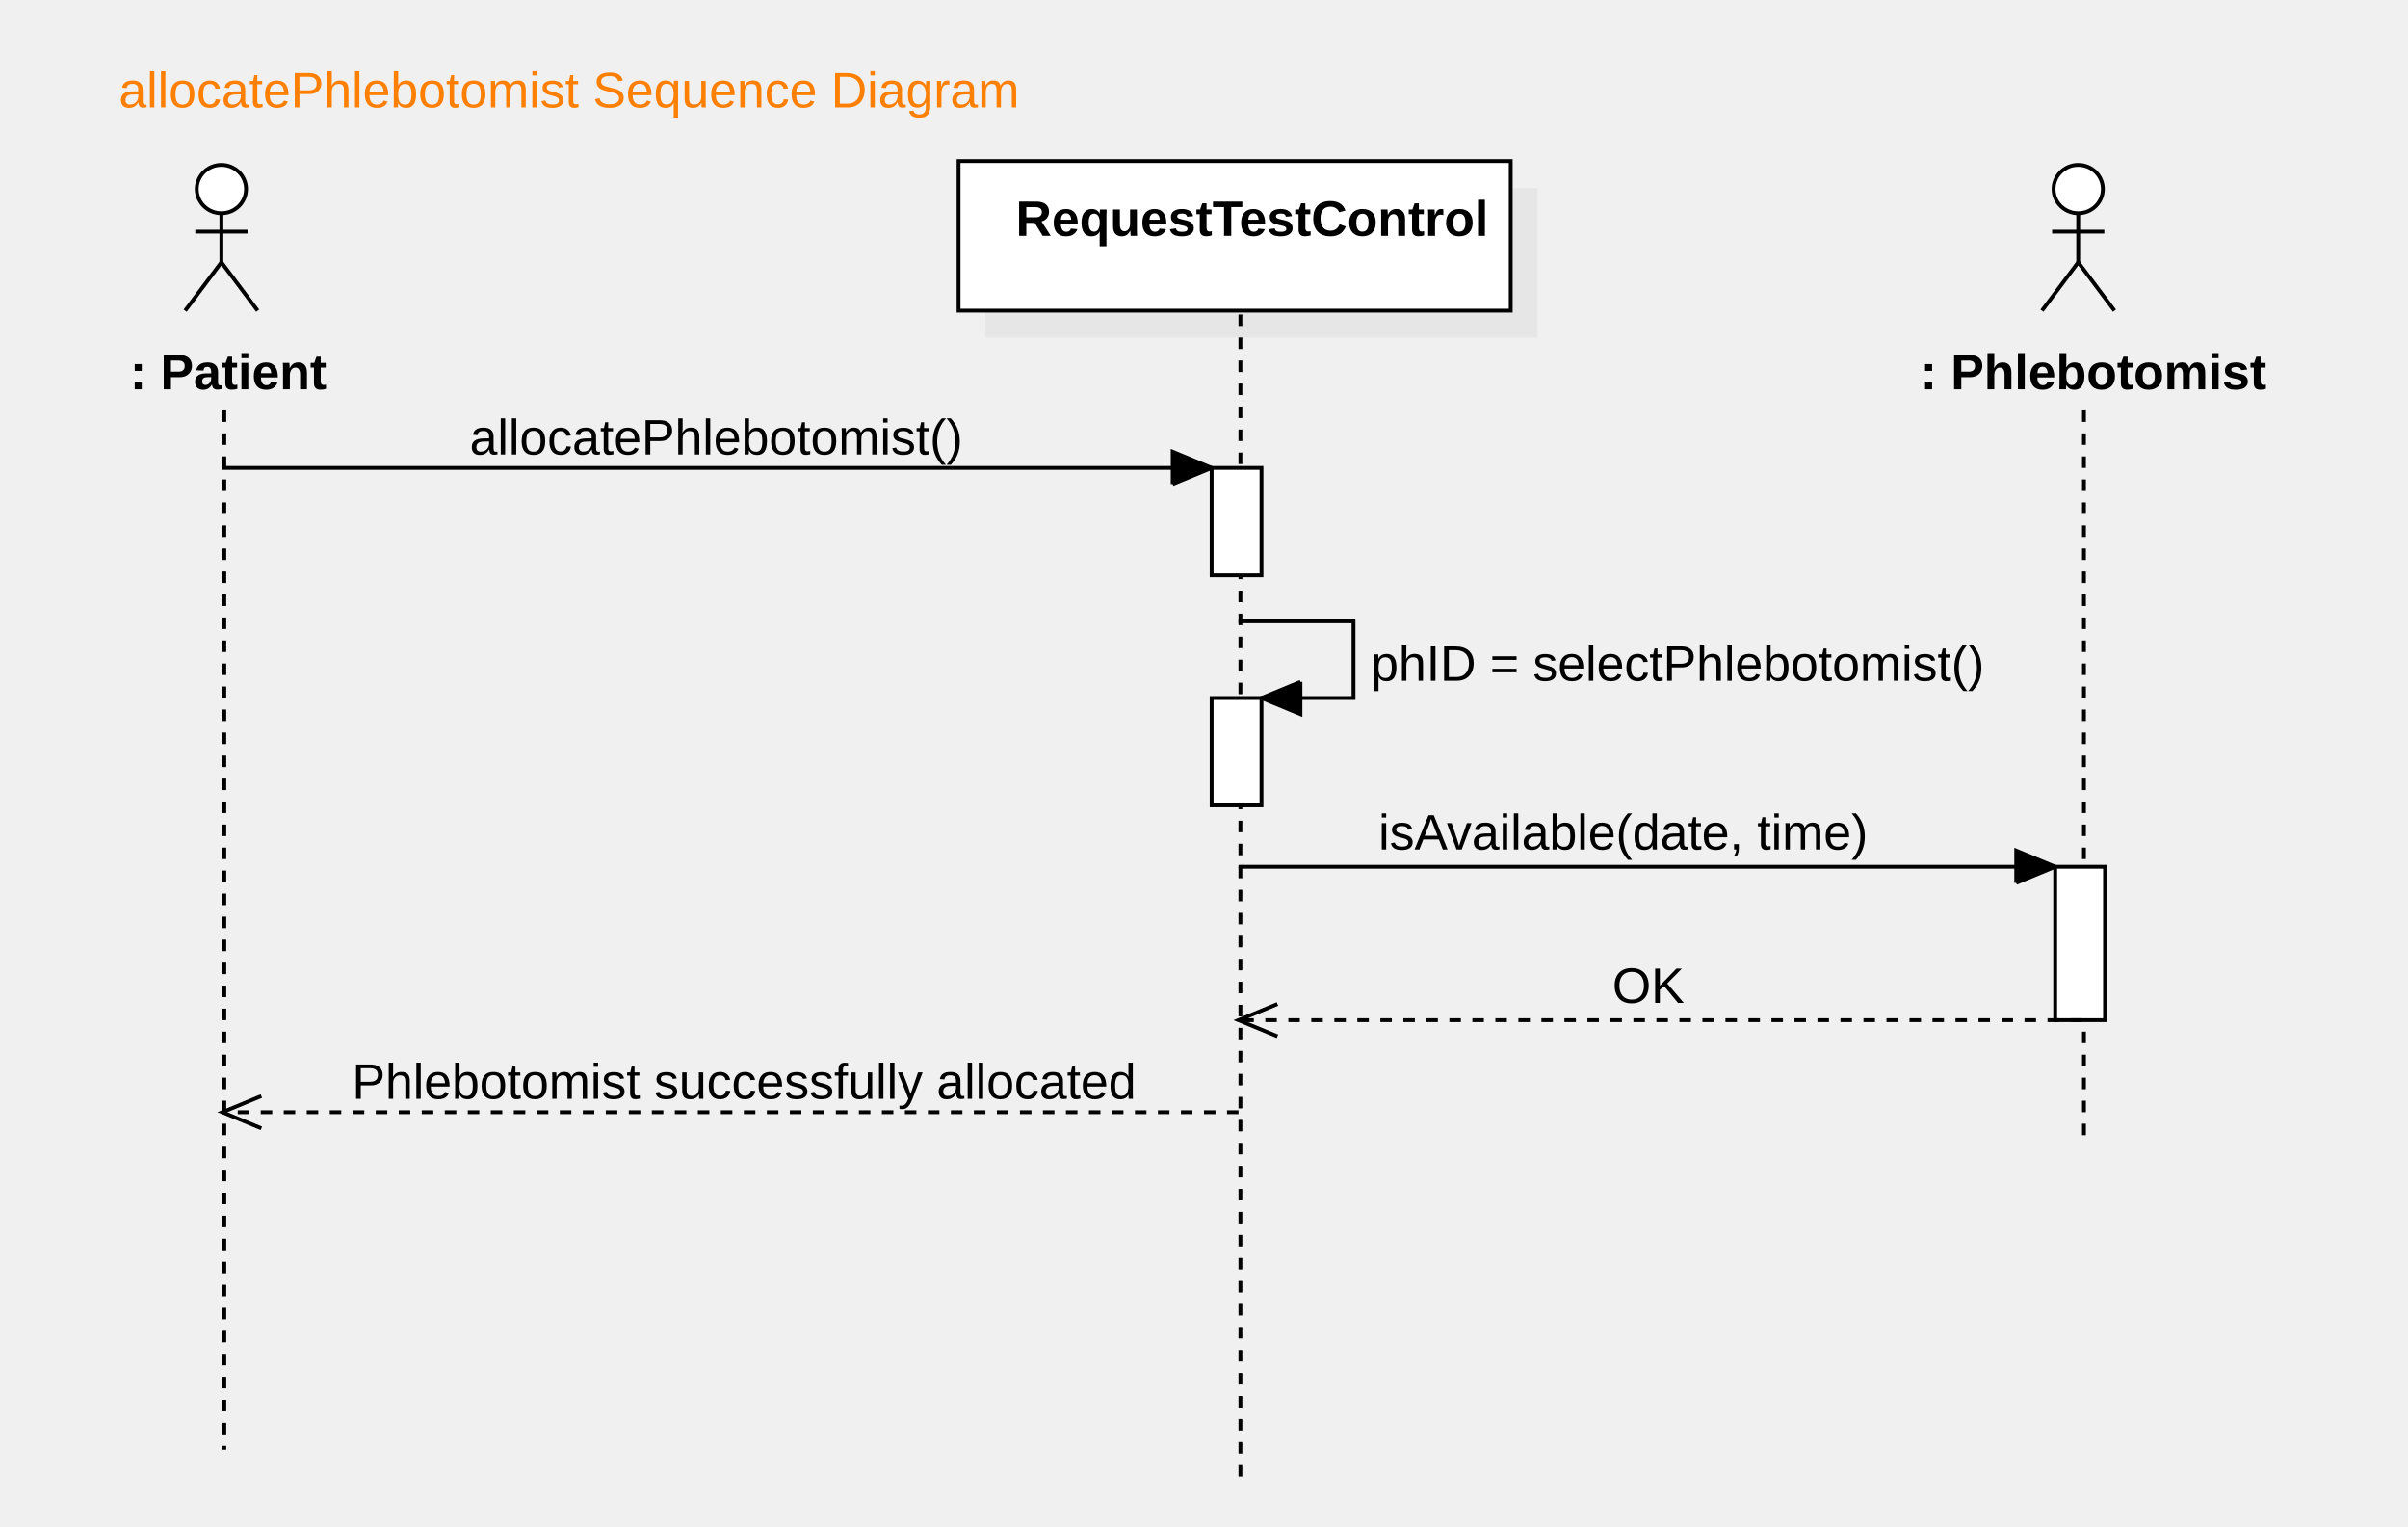
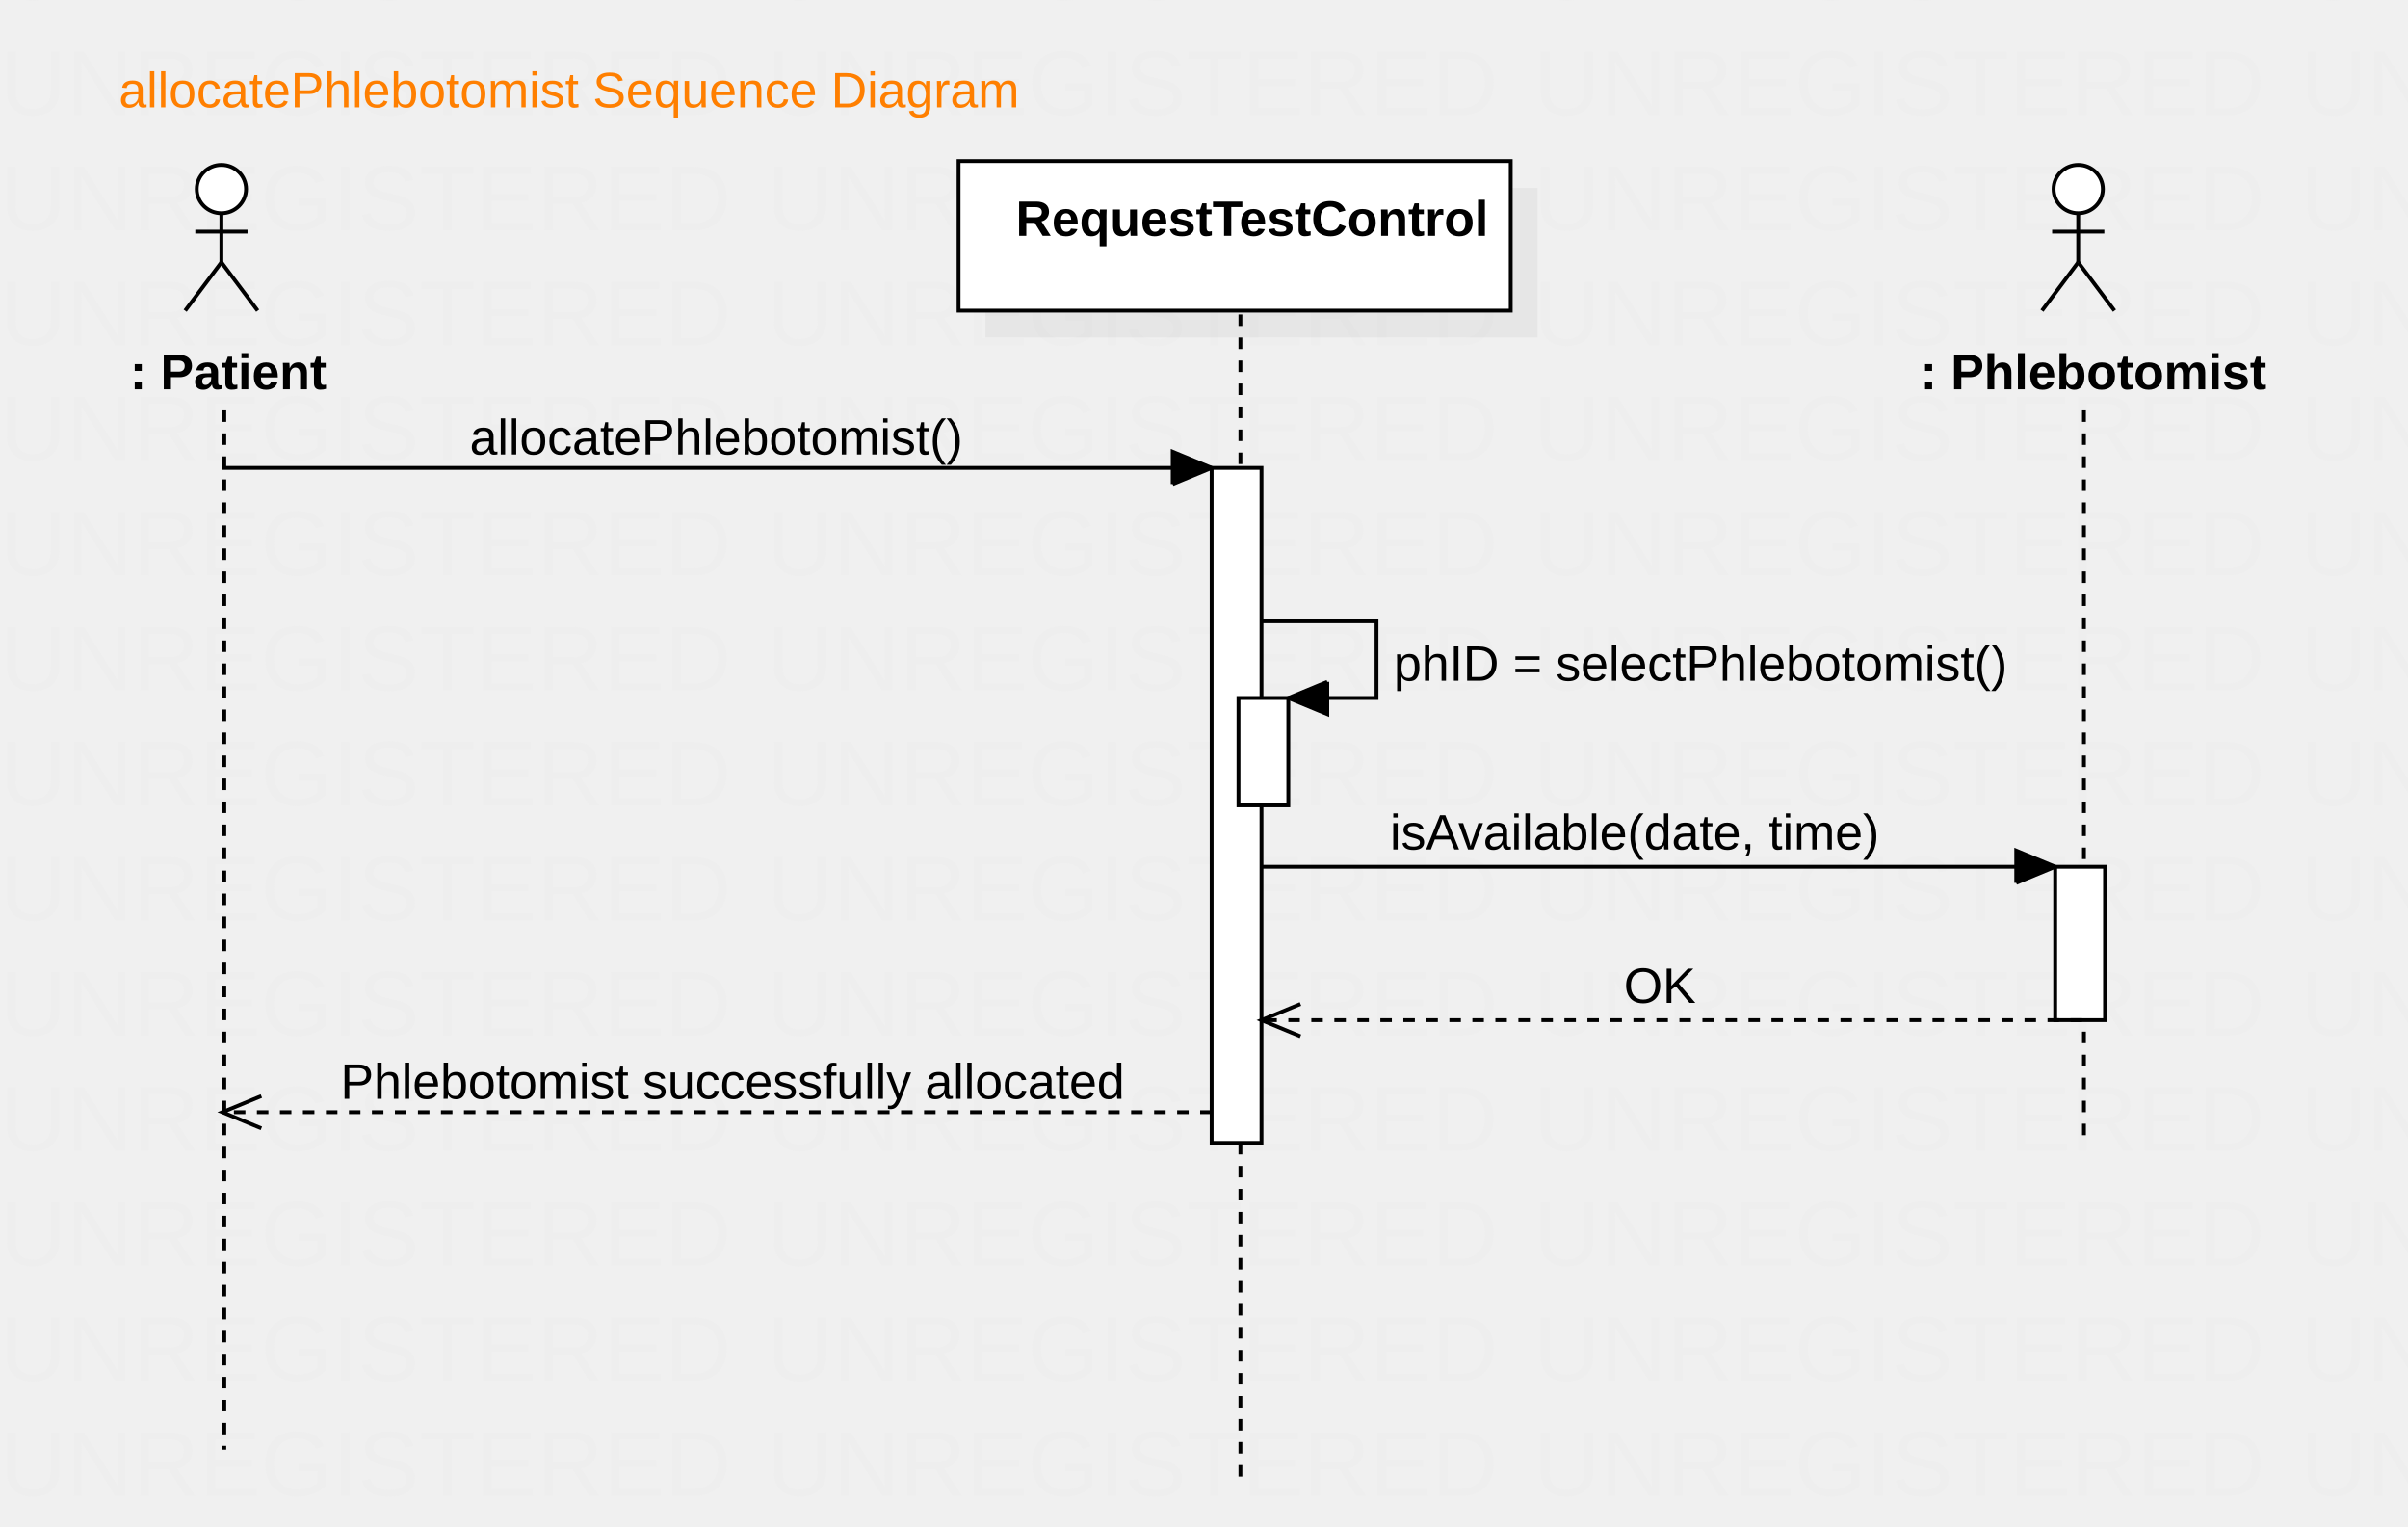
<svg xmlns="http://www.w3.org/2000/svg" version="1.1" width="628.013" height="398">
  <defs />
  <g>
-     <text fill="#eeeeee" stroke="none" font-family="Arial" font-size="24px" font-style="normal" font-weight="normal" text-decoration="none" x="0" y="0" />
-     <text fill="#eeeeee" stroke="none" font-family="Arial" font-size="24px" font-style="normal" font-weight="normal" text-decoration="none" x="0" y="30" />
-     <text fill="#eeeeee" stroke="none" font-family="Arial" font-size="24px" font-style="normal" font-weight="normal" text-decoration="none" x="0" y="60" />
-     <text fill="#eeeeee" stroke="none" font-family="Arial" font-size="24px" font-style="normal" font-weight="normal" text-decoration="none" x="0" y="90" />
-     <text fill="#eeeeee" stroke="none" font-family="Arial" font-size="24px" font-style="normal" font-weight="normal" text-decoration="none" x="0" y="120" />
-     <text fill="#eeeeee" stroke="none" font-family="Arial" font-size="24px" font-style="normal" font-weight="normal" text-decoration="none" x="0" y="150" />
-     <text fill="#eeeeee" stroke="none" font-family="Arial" font-size="24px" font-style="normal" font-weight="normal" text-decoration="none" x="0" y="180" />
-     <text fill="#eeeeee" stroke="none" font-family="Arial" font-size="24px" font-style="normal" font-weight="normal" text-decoration="none" x="0" y="210" />
-     <text fill="#eeeeee" stroke="none" font-family="Arial" font-size="24px" font-style="normal" font-weight="normal" text-decoration="none" x="0" y="240" />
-     <text fill="#eeeeee" stroke="none" font-family="Arial" font-size="24px" font-style="normal" font-weight="normal" text-decoration="none" x="0" y="270" />
-     <text fill="#eeeeee" stroke="none" font-family="Arial" font-size="24px" font-style="normal" font-weight="normal" text-decoration="none" x="0" y="300" />
-     <text fill="#eeeeee" stroke="none" font-family="Arial" font-size="24px" font-style="normal" font-weight="normal" text-decoration="none" x="0" y="330" />
-     <text fill="#eeeeee" stroke="none" font-family="Arial" font-size="24px" font-style="normal" font-weight="normal" text-decoration="none" x="0" y="360" />
-     <text fill="#eeeeee" stroke="none" font-family="Arial" font-size="24px" font-style="normal" font-weight="normal" text-decoration="none" x="0" y="390" />
-     <text fill="#eeeeee" stroke="none" font-family="Arial" font-size="24px" font-style="normal" font-weight="normal" text-decoration="none" x="200" y="0" />
-     <text fill="#eeeeee" stroke="none" font-family="Arial" font-size="24px" font-style="normal" font-weight="normal" text-decoration="none" x="200" y="30" />
-     <text fill="#eeeeee" stroke="none" font-family="Arial" font-size="24px" font-style="normal" font-weight="normal" text-decoration="none" x="200" y="60" />
-     <text fill="#eeeeee" stroke="none" font-family="Arial" font-size="24px" font-style="normal" font-weight="normal" text-decoration="none" x="200" y="90" />
-     <text fill="#eeeeee" stroke="none" font-family="Arial" font-size="24px" font-style="normal" font-weight="normal" text-decoration="none" x="200" y="120" />
-     <text fill="#eeeeee" stroke="none" font-family="Arial" font-size="24px" font-style="normal" font-weight="normal" text-decoration="none" x="200" y="150" />
-     <text fill="#eeeeee" stroke="none" font-family="Arial" font-size="24px" font-style="normal" font-weight="normal" text-decoration="none" x="200" y="180" />
-     <text fill="#eeeeee" stroke="none" font-family="Arial" font-size="24px" font-style="normal" font-weight="normal" text-decoration="none" x="200" y="210" />
-     <text fill="#eeeeee" stroke="none" font-family="Arial" font-size="24px" font-style="normal" font-weight="normal" text-decoration="none" x="200" y="240" />
-     <text fill="#eeeeee" stroke="none" font-family="Arial" font-size="24px" font-style="normal" font-weight="normal" text-decoration="none" x="200" y="270" />
-     <text fill="#eeeeee" stroke="none" font-family="Arial" font-size="24px" font-style="normal" font-weight="normal" text-decoration="none" x="200" y="300" />
-     <text fill="#eeeeee" stroke="none" font-family="Arial" font-size="24px" font-style="normal" font-weight="normal" text-decoration="none" x="200" y="330" />
-     <text fill="#eeeeee" stroke="none" font-family="Arial" font-size="24px" font-style="normal" font-weight="normal" text-decoration="none" x="200" y="360" />
-     <text fill="#eeeeee" stroke="none" font-family="Arial" font-size="24px" font-style="normal" font-weight="normal" text-decoration="none" x="200" y="390" />
-     <text fill="#eeeeee" stroke="none" font-family="Arial" font-size="24px" font-style="normal" font-weight="normal" text-decoration="none" x="400" y="0" />
-     <text fill="#eeeeee" stroke="none" font-family="Arial" font-size="24px" font-style="normal" font-weight="normal" text-decoration="none" x="400" y="30" />
-     <text fill="#eeeeee" stroke="none" font-family="Arial" font-size="24px" font-style="normal" font-weight="normal" text-decoration="none" x="400" y="60" />
-     <text fill="#eeeeee" stroke="none" font-family="Arial" font-size="24px" font-style="normal" font-weight="normal" text-decoration="none" x="400" y="90" />
-     <text fill="#eeeeee" stroke="none" font-family="Arial" font-size="24px" font-style="normal" font-weight="normal" text-decoration="none" x="400" y="120" />
-     <text fill="#eeeeee" stroke="none" font-family="Arial" font-size="24px" font-style="normal" font-weight="normal" text-decoration="none" x="400" y="150" />
-     <text fill="#eeeeee" stroke="none" font-family="Arial" font-size="24px" font-style="normal" font-weight="normal" text-decoration="none" x="400" y="180" />
-     <text fill="#eeeeee" stroke="none" font-family="Arial" font-size="24px" font-style="normal" font-weight="normal" text-decoration="none" x="400" y="210" />
-     <text fill="#eeeeee" stroke="none" font-family="Arial" font-size="24px" font-style="normal" font-weight="normal" text-decoration="none" x="400" y="240" />
-     <text fill="#eeeeee" stroke="none" font-family="Arial" font-size="24px" font-style="normal" font-weight="normal" text-decoration="none" x="400" y="270" />
-     <text fill="#eeeeee" stroke="none" font-family="Arial" font-size="24px" font-style="normal" font-weight="normal" text-decoration="none" x="400" y="300" />
-     <text fill="#eeeeee" stroke="none" font-family="Arial" font-size="24px" font-style="normal" font-weight="normal" text-decoration="none" x="400" y="330" />
-     <text fill="#eeeeee" stroke="none" font-family="Arial" font-size="24px" font-style="normal" font-weight="normal" text-decoration="none" x="400" y="360" />
-     <text fill="#eeeeee" stroke="none" font-family="Arial" font-size="24px" font-style="normal" font-weight="normal" text-decoration="none" x="400" y="390" />
-     <text fill="#eeeeee" stroke="none" font-family="Arial" font-size="24px" font-style="normal" font-weight="normal" text-decoration="none" x="600" y="0" />
-     <text fill="#eeeeee" stroke="none" font-family="Arial" font-size="24px" font-style="normal" font-weight="normal" text-decoration="none" x="600" y="30" />
-     <text fill="#eeeeee" stroke="none" font-family="Arial" font-size="24px" font-style="normal" font-weight="normal" text-decoration="none" x="600" y="60" />
-     <text fill="#eeeeee" stroke="none" font-family="Arial" font-size="24px" font-style="normal" font-weight="normal" text-decoration="none" x="600" y="90" />
-     <text fill="#eeeeee" stroke="none" font-family="Arial" font-size="24px" font-style="normal" font-weight="normal" text-decoration="none" x="600" y="120" />
-     <text fill="#eeeeee" stroke="none" font-family="Arial" font-size="24px" font-style="normal" font-weight="normal" text-decoration="none" x="600" y="150" />
-     <text fill="#eeeeee" stroke="none" font-family="Arial" font-size="24px" font-style="normal" font-weight="normal" text-decoration="none" x="600" y="180" />
-     <text fill="#eeeeee" stroke="none" font-family="Arial" font-size="24px" font-style="normal" font-weight="normal" text-decoration="none" x="600" y="210" />
-     <text fill="#eeeeee" stroke="none" font-family="Arial" font-size="24px" font-style="normal" font-weight="normal" text-decoration="none" x="600" y="240" />
-     <text fill="#eeeeee" stroke="none" font-family="Arial" font-size="24px" font-style="normal" font-weight="normal" text-decoration="none" x="600" y="270" />
-     <text fill="#eeeeee" stroke="none" font-family="Arial" font-size="24px" font-style="normal" font-weight="normal" text-decoration="none" x="600" y="300" />
-     <text fill="#eeeeee" stroke="none" font-family="Arial" font-size="24px" font-style="normal" font-weight="normal" text-decoration="none" x="600" y="330" />
-     <text fill="#eeeeee" stroke="none" font-family="Arial" font-size="24px" font-style="normal" font-weight="normal" text-decoration="none" x="600" y="360" />
-     <text fill="#eeeeee" stroke="none" font-family="Arial" font-size="24px" font-style="normal" font-weight="normal" text-decoration="none" x="600" y="390" />
+     <text fill="#eeeeee" stroke="none" font-family="Arial" font-size="24px" font-style="normal" font-weight="normal" text-decoration="none" x="0" y="0">UNREGISTERED</text>
+     <text fill="#eeeeee" stroke="none" font-family="Arial" font-size="24px" font-style="normal" font-weight="normal" text-decoration="none" x="0" y="30">UNREGISTERED</text>
+     <text fill="#eeeeee" stroke="none" font-family="Arial" font-size="24px" font-style="normal" font-weight="normal" text-decoration="none" x="0" y="60">UNREGISTERED</text>
+     <text fill="#eeeeee" stroke="none" font-family="Arial" font-size="24px" font-style="normal" font-weight="normal" text-decoration="none" x="0" y="90">UNREGISTERED</text>
+     <text fill="#eeeeee" stroke="none" font-family="Arial" font-size="24px" font-style="normal" font-weight="normal" text-decoration="none" x="0" y="120">UNREGISTERED</text>
+     <text fill="#eeeeee" stroke="none" font-family="Arial" font-size="24px" font-style="normal" font-weight="normal" text-decoration="none" x="0" y="150">UNREGISTERED</text>
+     <text fill="#eeeeee" stroke="none" font-family="Arial" font-size="24px" font-style="normal" font-weight="normal" text-decoration="none" x="0" y="180">UNREGISTERED</text>
+     <text fill="#eeeeee" stroke="none" font-family="Arial" font-size="24px" font-style="normal" font-weight="normal" text-decoration="none" x="0" y="210">UNREGISTERED</text>
+     <text fill="#eeeeee" stroke="none" font-family="Arial" font-size="24px" font-style="normal" font-weight="normal" text-decoration="none" x="0" y="240">UNREGISTERED</text>
+     <text fill="#eeeeee" stroke="none" font-family="Arial" font-size="24px" font-style="normal" font-weight="normal" text-decoration="none" x="0" y="270">UNREGISTERED</text>
+     <text fill="#eeeeee" stroke="none" font-family="Arial" font-size="24px" font-style="normal" font-weight="normal" text-decoration="none" x="0" y="300">UNREGISTERED</text>
+     <text fill="#eeeeee" stroke="none" font-family="Arial" font-size="24px" font-style="normal" font-weight="normal" text-decoration="none" x="0" y="330">UNREGISTERED</text>
+     <text fill="#eeeeee" stroke="none" font-family="Arial" font-size="24px" font-style="normal" font-weight="normal" text-decoration="none" x="0" y="360">UNREGISTERED</text>
+     <text fill="#eeeeee" stroke="none" font-family="Arial" font-size="24px" font-style="normal" font-weight="normal" text-decoration="none" x="0" y="390">UNREGISTERED</text>
+     <text fill="#eeeeee" stroke="none" font-family="Arial" font-size="24px" font-style="normal" font-weight="normal" text-decoration="none" x="200" y="0">UNREGISTERED</text>
+     <text fill="#eeeeee" stroke="none" font-family="Arial" font-size="24px" font-style="normal" font-weight="normal" text-decoration="none" x="200" y="30">UNREGISTERED</text>
+     <text fill="#eeeeee" stroke="none" font-family="Arial" font-size="24px" font-style="normal" font-weight="normal" text-decoration="none" x="200" y="60">UNREGISTERED</text>
+     <text fill="#eeeeee" stroke="none" font-family="Arial" font-size="24px" font-style="normal" font-weight="normal" text-decoration="none" x="200" y="90">UNREGISTERED</text>
+     <text fill="#eeeeee" stroke="none" font-family="Arial" font-size="24px" font-style="normal" font-weight="normal" text-decoration="none" x="200" y="120">UNREGISTERED</text>
+     <text fill="#eeeeee" stroke="none" font-family="Arial" font-size="24px" font-style="normal" font-weight="normal" text-decoration="none" x="200" y="150">UNREGISTERED</text>
+     <text fill="#eeeeee" stroke="none" font-family="Arial" font-size="24px" font-style="normal" font-weight="normal" text-decoration="none" x="200" y="180">UNREGISTERED</text>
+     <text fill="#eeeeee" stroke="none" font-family="Arial" font-size="24px" font-style="normal" font-weight="normal" text-decoration="none" x="200" y="210">UNREGISTERED</text>
+     <text fill="#eeeeee" stroke="none" font-family="Arial" font-size="24px" font-style="normal" font-weight="normal" text-decoration="none" x="200" y="240">UNREGISTERED</text>
+     <text fill="#eeeeee" stroke="none" font-family="Arial" font-size="24px" font-style="normal" font-weight="normal" text-decoration="none" x="200" y="270">UNREGISTERED</text>
+     <text fill="#eeeeee" stroke="none" font-family="Arial" font-size="24px" font-style="normal" font-weight="normal" text-decoration="none" x="200" y="300">UNREGISTERED</text>
+     <text fill="#eeeeee" stroke="none" font-family="Arial" font-size="24px" font-style="normal" font-weight="normal" text-decoration="none" x="200" y="330">UNREGISTERED</text>
+     <text fill="#eeeeee" stroke="none" font-family="Arial" font-size="24px" font-style="normal" font-weight="normal" text-decoration="none" x="200" y="360">UNREGISTERED</text>
+     <text fill="#eeeeee" stroke="none" font-family="Arial" font-size="24px" font-style="normal" font-weight="normal" text-decoration="none" x="200" y="390">UNREGISTERED</text>
+     <text fill="#eeeeee" stroke="none" font-family="Arial" font-size="24px" font-style="normal" font-weight="normal" text-decoration="none" x="400" y="0">UNREGISTERED</text>
+     <text fill="#eeeeee" stroke="none" font-family="Arial" font-size="24px" font-style="normal" font-weight="normal" text-decoration="none" x="400" y="30">UNREGISTERED</text>
+     <text fill="#eeeeee" stroke="none" font-family="Arial" font-size="24px" font-style="normal" font-weight="normal" text-decoration="none" x="400" y="60">UNREGISTERED</text>
+     <text fill="#eeeeee" stroke="none" font-family="Arial" font-size="24px" font-style="normal" font-weight="normal" text-decoration="none" x="400" y="90">UNREGISTERED</text>
+     <text fill="#eeeeee" stroke="none" font-family="Arial" font-size="24px" font-style="normal" font-weight="normal" text-decoration="none" x="400" y="120">UNREGISTERED</text>
+     <text fill="#eeeeee" stroke="none" font-family="Arial" font-size="24px" font-style="normal" font-weight="normal" text-decoration="none" x="400" y="150">UNREGISTERED</text>
+     <text fill="#eeeeee" stroke="none" font-family="Arial" font-size="24px" font-style="normal" font-weight="normal" text-decoration="none" x="400" y="180">UNREGISTERED</text>
+     <text fill="#eeeeee" stroke="none" font-family="Arial" font-size="24px" font-style="normal" font-weight="normal" text-decoration="none" x="400" y="210">UNREGISTERED</text>
+     <text fill="#eeeeee" stroke="none" font-family="Arial" font-size="24px" font-style="normal" font-weight="normal" text-decoration="none" x="400" y="240">UNREGISTERED</text>
+     <text fill="#eeeeee" stroke="none" font-family="Arial" font-size="24px" font-style="normal" font-weight="normal" text-decoration="none" x="400" y="270">UNREGISTERED</text>
+     <text fill="#eeeeee" stroke="none" font-family="Arial" font-size="24px" font-style="normal" font-weight="normal" text-decoration="none" x="400" y="300">UNREGISTERED</text>
+     <text fill="#eeeeee" stroke="none" font-family="Arial" font-size="24px" font-style="normal" font-weight="normal" text-decoration="none" x="400" y="330">UNREGISTERED</text>
+     <text fill="#eeeeee" stroke="none" font-family="Arial" font-size="24px" font-style="normal" font-weight="normal" text-decoration="none" x="400" y="360">UNREGISTERED</text>
+     <text fill="#eeeeee" stroke="none" font-family="Arial" font-size="24px" font-style="normal" font-weight="normal" text-decoration="none" x="400" y="390">UNREGISTERED</text>
+     <text fill="#eeeeee" stroke="none" font-family="Arial" font-size="24px" font-style="normal" font-weight="normal" text-decoration="none" x="600" y="0">UNREGISTERED</text>
+     <text fill="#eeeeee" stroke="none" font-family="Arial" font-size="24px" font-style="normal" font-weight="normal" text-decoration="none" x="600" y="30">UNREGISTERED</text>
+     <text fill="#eeeeee" stroke="none" font-family="Arial" font-size="24px" font-style="normal" font-weight="normal" text-decoration="none" x="600" y="60">UNREGISTERED</text>
+     <text fill="#eeeeee" stroke="none" font-family="Arial" font-size="24px" font-style="normal" font-weight="normal" text-decoration="none" x="600" y="90">UNREGISTERED</text>
+     <text fill="#eeeeee" stroke="none" font-family="Arial" font-size="24px" font-style="normal" font-weight="normal" text-decoration="none" x="600" y="120">UNREGISTERED</text>
+     <text fill="#eeeeee" stroke="none" font-family="Arial" font-size="24px" font-style="normal" font-weight="normal" text-decoration="none" x="600" y="150">UNREGISTERED</text>
+     <text fill="#eeeeee" stroke="none" font-family="Arial" font-size="24px" font-style="normal" font-weight="normal" text-decoration="none" x="600" y="180">UNREGISTERED</text>
+     <text fill="#eeeeee" stroke="none" font-family="Arial" font-size="24px" font-style="normal" font-weight="normal" text-decoration="none" x="600" y="210">UNREGISTERED</text>
+     <text fill="#eeeeee" stroke="none" font-family="Arial" font-size="24px" font-style="normal" font-weight="normal" text-decoration="none" x="600" y="240">UNREGISTERED</text>
+     <text fill="#eeeeee" stroke="none" font-family="Arial" font-size="24px" font-style="normal" font-weight="normal" text-decoration="none" x="600" y="270">UNREGISTERED</text>
+     <text fill="#eeeeee" stroke="none" font-family="Arial" font-size="24px" font-style="normal" font-weight="normal" text-decoration="none" x="600" y="300">UNREGISTERED</text>
+     <text fill="#eeeeee" stroke="none" font-family="Arial" font-size="24px" font-style="normal" font-weight="normal" text-decoration="none" x="600" y="330">UNREGISTERED</text>
+     <text fill="#eeeeee" stroke="none" font-family="Arial" font-size="24px" font-style="normal" font-weight="normal" text-decoration="none" x="600" y="360">UNREGISTERED</text>
+     <text fill="#eeeeee" stroke="none" font-family="Arial" font-size="24px" font-style="normal" font-weight="normal" text-decoration="none" x="600" y="390">UNREGISTERED</text>
    <g transform="translate(-278,2) scale(1,1)">
      <path fill="#ffffff" stroke="none" d="M 329.314 47.3 C 329.314 43.821 332.193 41 335.743 41 C 339.294 41 342.172 43.821 342.172 47.3 C 342.172 50.779 339.294 53.6 335.743 53.6 C 332.193 53.6 329.314 50.779 329.314 47.3 Z" />
    </g>
    <g transform="translate(-278,2) scale(1,1)">
      <path fill="none" stroke="#000000" d="M 329.314 47.3 C 329.314 43.821 332.193 41 335.743 41 C 339.294 41 342.172 43.821 342.172 47.3 C 342.172 50.779 339.294 53.6 335.743 53.6 C 332.193 53.6 329.314 50.779 329.314 47.3 Z" stroke-miterlimit="10" />
    </g>
    <g transform="translate(-278,2) scale(1,1)">
      <path fill="none" stroke="#000000" d="M 335.743 53.6 L 335.743 66.4" stroke-miterlimit="10" />
    </g>
    <g transform="translate(-278,2) scale(1,1)">
      <path fill="none" stroke="#000000" d="M 328.936 58.4 L 342.551 58.4" stroke-miterlimit="10" />
    </g>
    <g transform="translate(-278,2) scale(1,1)">
      <path fill="none" stroke="#000000" d="M 335.743 66.4 L 326.289 79" stroke-miterlimit="10" />
    </g>
    <g transform="translate(-278,2) scale(1,1)">
      <path fill="none" stroke="#000000" d="M 335.743 66.4 L 345.198 79" stroke-miterlimit="10" />
    </g>
    <g transform="translate(-278,2) scale(1,1)">
      <g>
        <path fill="none" stroke="none" />
        <text fill="#000000" stroke="none" font-family="Arial" font-size="13px" font-style="normal" font-weight="bold" text-decoration="none" x="311.895" y="99.5">: Patient</text>
      </g>
    </g>
    <g transform="translate(-278,2) scale(1,1)">
      <path fill="none" stroke="#000000" d="M 336.5 105 L 336.5 376" stroke-miterlimit="10" stroke-dasharray="3" />
    </g>
    <g transform="translate(-278,2) scale(1,1)">
      <rect fill="#C0C0C0" stroke="none" x="535" y="47" width="144" height="39" opacity="0.2" />
    </g>
    <g transform="translate(-278,2) scale(1,1)">
      <rect fill="#ffffff" stroke="none" x="528" y="40" width="144" height="39" />
    </g>
    <g transform="translate(-278,2) scale(1,1)">
      <path fill="none" stroke="#000000" d="M 528 40 L 672 40 L 672 79 L 528 79 L 528 40 Z Z" stroke-miterlimit="10" />
    </g>
    <g transform="translate(-278,2) scale(1,1)">
      <g>
        <path fill="none" stroke="none" />
        <text fill="#000000" stroke="none" font-family="Arial" font-size="13px" font-style="normal" font-weight="bold" text-decoration="none" x="542.916" y="59.5">RequestTestControl</text>
      </g>
    </g>
    <g transform="translate(-278,2) scale(1,1)">
      <path fill="none" stroke="#000000" d="M 601.5 80 L 601.5 386" stroke-miterlimit="10" stroke-dasharray="3" />
    </g>
    <g transform="translate(-278,2) scale(1,1)">
      <path fill="#ffffff" stroke="none" d="M 813.577 47.3 C 813.577 43.821 816.456 41 820.006 41 C 823.557 41 826.435 43.821 826.435 47.3 C 826.435 50.779 823.557 53.6 820.006 53.6 C 816.456 53.6 813.577 50.779 813.577 47.3 Z" />
    </g>
    <g transform="translate(-278,2) scale(1,1)">
      <path fill="none" stroke="#000000" d="M 813.577 47.3 C 813.577 43.821 816.456 41 820.006 41 C 823.557 41 826.435 43.821 826.435 47.3 C 826.435 50.779 823.557 53.6 820.006 53.6 C 816.456 53.6 813.577 50.779 813.577 47.3 Z" stroke-miterlimit="10" />
    </g>
    <g transform="translate(-278,2) scale(1,1)">
      <path fill="none" stroke="#000000" d="M 820.006 53.6 L 820.006 66.4" stroke-miterlimit="10" />
    </g>
    <g transform="translate(-278,2) scale(1,1)">
      <path fill="none" stroke="#000000" d="M 813.199 58.4 L 826.814 58.4" stroke-miterlimit="10" />
    </g>
    <g transform="translate(-278,2) scale(1,1)">
      <path fill="none" stroke="#000000" d="M 820.006 66.4 L 810.552 79" stroke-miterlimit="10" />
    </g>
    <g transform="translate(-278,2) scale(1,1)">
      <path fill="none" stroke="#000000" d="M 820.006 66.4 L 829.461 79" stroke-miterlimit="10" />
    </g>
    <g transform="translate(-278,2) scale(1,1)">
      <g>
        <path fill="none" stroke="none" />
        <text fill="#000000" stroke="none" font-family="Arial" font-size="13px" font-style="normal" font-weight="bold" text-decoration="none" x="778.82" y="99.5">: Phlebotomist</text>
      </g>
    </g>
    <g transform="translate(-278,2) scale(1,1)">
      <path fill="none" stroke="#000000" d="M 821.5 105 L 821.5 296" stroke-miterlimit="10" stroke-dasharray="3" />
    </g>
    <g transform="translate(-278,2) scale(1,1)">
      <g>
        <path fill="none" stroke="none" />
        <text fill="#ff7f00" stroke="none" font-family="Arial" font-size="13px" font-style="normal" font-weight="normal" text-decoration="none" x="309" y="26">allocatePhlebotomist Sequence Diagram</text>
      </g>
    </g>
    <g transform="translate(-278,2) scale(1,1)">
      <path fill="none" stroke="#000000" d="M 336 120 L 594 120" stroke-miterlimit="10" />
    </g>
    <g transform="translate(-278,2) scale(1,1)">
      <path fill="#000000" stroke="none" d="M 583.837 124.21 L 594 120 L 583.837 115.79" />
    </g>
    <g transform="translate(-278,2) scale(1,1)">
      <path fill="none" stroke="#000000" d="M 583.837 124.21 L 594 120 L 583.837 115.79 L 583.837 124.21" stroke-miterlimit="10" />
    </g>
    <g transform="translate(-278,2) scale(1,1)">
      <g>
        <path fill="none" stroke="none" />
        <text fill="#000000" stroke="none" font-family="Arial" font-size="13px" font-style="normal" font-weight="normal" text-decoration="none" x="400.5" y="116.5">allocatePhlebotomist()</text>
      </g>
    </g>
    <g transform="translate(-278,2) scale(1,1)">
-       <rect fill="#ffffff" stroke="none" x="594" y="120" width="13" height="28" />
-     </g>
-     <g transform="translate(-278,2) scale(1,1)">
-       <path fill="none" stroke="#000000" d="M 594 120 L 607 120 L 607 148 L 594 148 L 594 120 Z Z" stroke-miterlimit="10" />
-     </g>
-     <g transform="translate(-278,2) scale(1,1)">
-       <path fill="none" stroke="#000000" d="M 601 160 L 631 160 L 631 180 L 607 180" stroke-miterlimit="10" />
-     </g>
-     <g transform="translate(-278,2) scale(1,1)">
-       <path fill="#000000" stroke="none" d="M 617.163 175.79 L 607 180 L 617.163 184.21" />
-     </g>
-     <g transform="translate(-278,2) scale(1,1)">
-       <path fill="none" stroke="#000000" d="M 617.163 175.79 L 607 180 L 617.163 184.21 L 617.163 175.79" stroke-miterlimit="10" />
-     </g>
-     <g transform="translate(-278,2) scale(1,1)">
-       <g>
-         <path fill="none" stroke="none" />
-         <text fill="#000000" stroke="none" font-family="Arial" font-size="13px" font-style="normal" font-weight="normal" text-decoration="none" x="635.5" y="175.5">phID = selectPhlebotomist()</text>
-       </g>
-     </g>
-     <g transform="translate(-278,2) scale(1,1)">
-       <rect fill="#ffffff" stroke="none" x="594" y="180" width="13" height="28" />
-     </g>
-     <g transform="translate(-278,2) scale(1,1)">
-       <path fill="none" stroke="#000000" d="M 594 180 L 607 180 L 607 208 L 594 208 L 594 180 Z Z" stroke-miterlimit="10" />
-     </g>
-     <g transform="translate(-278,2) scale(1,1)">
-       <path fill="none" stroke="#000000" d="M 601 224 L 814 224" stroke-miterlimit="10" />
+       <rect fill="#ffffff" stroke="none" x="594" y="120" width="13" height="176" />
+     </g>
+     <g transform="translate(-278,2) scale(1,1)">
+       <path fill="none" stroke="#000000" d="M 594 120 L 607 120 L 607 296 L 594 296 L 594 120 Z Z" stroke-miterlimit="10" />
+     </g>
+     <g transform="translate(-278,2) scale(1,1)">
+       <path fill="none" stroke="#000000" d="M 607 160 L 637 160 L 637 180 L 614 180" stroke-miterlimit="10" />
+     </g>
+     <g transform="translate(-278,2) scale(1,1)">
+       <path fill="#000000" stroke="none" d="M 624.163 175.79 L 614 180 L 624.163 184.21" />
+     </g>
+     <g transform="translate(-278,2) scale(1,1)">
+       <path fill="none" stroke="#000000" d="M 624.163 175.79 L 614 180 L 624.163 184.21 L 624.163 175.79" stroke-miterlimit="10" />
+     </g>
+     <g transform="translate(-278,2) scale(1,1)">
+       <g>
+         <path fill="none" stroke="none" />
+         <text fill="#000000" stroke="none" font-family="Arial" font-size="13px" font-style="normal" font-weight="normal" text-decoration="none" x="641.5" y="175.5">phID = selectPhlebotomist()</text>
+       </g>
+     </g>
+     <g transform="translate(-278,2) scale(1,1)">
+       <rect fill="#ffffff" stroke="none" x="601" y="180" width="13" height="28" />
+     </g>
+     <g transform="translate(-278,2) scale(1,1)">
+       <path fill="none" stroke="#000000" d="M 601 180 L 614 180 L 614 208 L 601 208 L 601 180 Z Z" stroke-miterlimit="10" />
+     </g>
+     <g transform="translate(-278,2) scale(1,1)">
+       <path fill="none" stroke="#000000" d="M 607 224 L 814 224" stroke-miterlimit="10" />
    </g>
    <g transform="translate(-278,2) scale(1,1)">
      <path fill="#000000" stroke="none" d="M 803.837 228.21 L 814 224 L 803.837 219.79" />
    </g>
    <g transform="translate(-278,2) scale(1,1)">
      <path fill="none" stroke="#000000" d="M 803.837 228.21 L 814 224 L 803.837 219.79 L 803.837 228.21" stroke-miterlimit="10" />
    </g>
    <g transform="translate(-278,2) scale(1,1)">
      <g>
        <path fill="none" stroke="none" />
-         <text fill="#000000" stroke="none" font-family="Arial" font-size="13px" font-style="normal" font-weight="normal" text-decoration="none" x="637.5" y="219.5">isAvailable(date, time)</text>
+         <text fill="#000000" stroke="none" font-family="Arial" font-size="13px" font-style="normal" font-weight="normal" text-decoration="none" x="640.5" y="219.5">isAvailable(date, time)</text>
      </g>
    </g>
    <g transform="translate(-278,2) scale(1,1)">
      <rect fill="#ffffff" stroke="none" x="814" y="224" width="13" height="40" />
    </g>
    <g transform="translate(-278,2) scale(1,1)">
      <path fill="none" stroke="#000000" d="M 814 224 L 827 224 L 827 264 L 814 264 L 814 224 Z Z" stroke-miterlimit="10" />
    </g>
    <g transform="translate(-278,2) scale(1,1)">
-       <path fill="none" stroke="#000000" d="M 821 264 L 601 264" stroke-miterlimit="10" stroke-dasharray="3" />
-     </g>
-     <g transform="translate(-278,2) scale(1,1)">
-       <path fill="none" stroke="#000000" d="M 611.163 259.79 L 601 264 L 611.163 268.21" stroke-miterlimit="10" />
-     </g>
-     <g transform="translate(-278,2) scale(1,1)">
-       <g>
-         <path fill="none" stroke="none" />
-         <text fill="#000000" stroke="none" font-family="Arial" font-size="13px" font-style="normal" font-weight="normal" text-decoration="none" x="698.5" y="259.5">OK</text>
-       </g>
-     </g>
-     <g transform="translate(-278,2) scale(1,1)">
-       <path fill="none" stroke="#000000" d="M 601 288 L 336 288" stroke-miterlimit="10" stroke-dasharray="3" />
+       <path fill="none" stroke="#000000" d="M 821 264 L 607 264" stroke-miterlimit="10" stroke-dasharray="3" />
+     </g>
+     <g transform="translate(-278,2) scale(1,1)">
+       <path fill="none" stroke="#000000" d="M 617.163 259.79 L 607 264 L 617.163 268.21" stroke-miterlimit="10" />
+     </g>
+     <g transform="translate(-278,2) scale(1,1)">
+       <g>
+         <path fill="none" stroke="none" />
+         <text fill="#000000" stroke="none" font-family="Arial" font-size="13px" font-style="normal" font-weight="normal" text-decoration="none" x="701.5" y="259.5">OK</text>
+       </g>
+     </g>
+     <g transform="translate(-278,2) scale(1,1)">
+       <path fill="none" stroke="#000000" d="M 594 288 L 336 288" stroke-miterlimit="10" stroke-dasharray="3" />
    </g>
    <g transform="translate(-278,2) scale(1,1)">
      <path fill="none" stroke="#000000" d="M 346.163 283.79 L 336 288 L 346.163 292.21" stroke-miterlimit="10" />
    </g>
    <g transform="translate(-278,2) scale(1,1)">
      <g>
        <path fill="none" stroke="none" />
-         <text fill="#000000" stroke="none" font-family="Arial" font-size="13px" font-style="normal" font-weight="normal" text-decoration="none" x="369.807" y="284.5">Phlebotomist successfully allocated</text>
+         <text fill="#000000" stroke="none" font-family="Arial" font-size="13px" font-style="normal" font-weight="normal" text-decoration="none" x="366.807" y="284.5">Phlebotomist successfully allocated</text>
      </g>
    </g>
  </g>
</svg>
